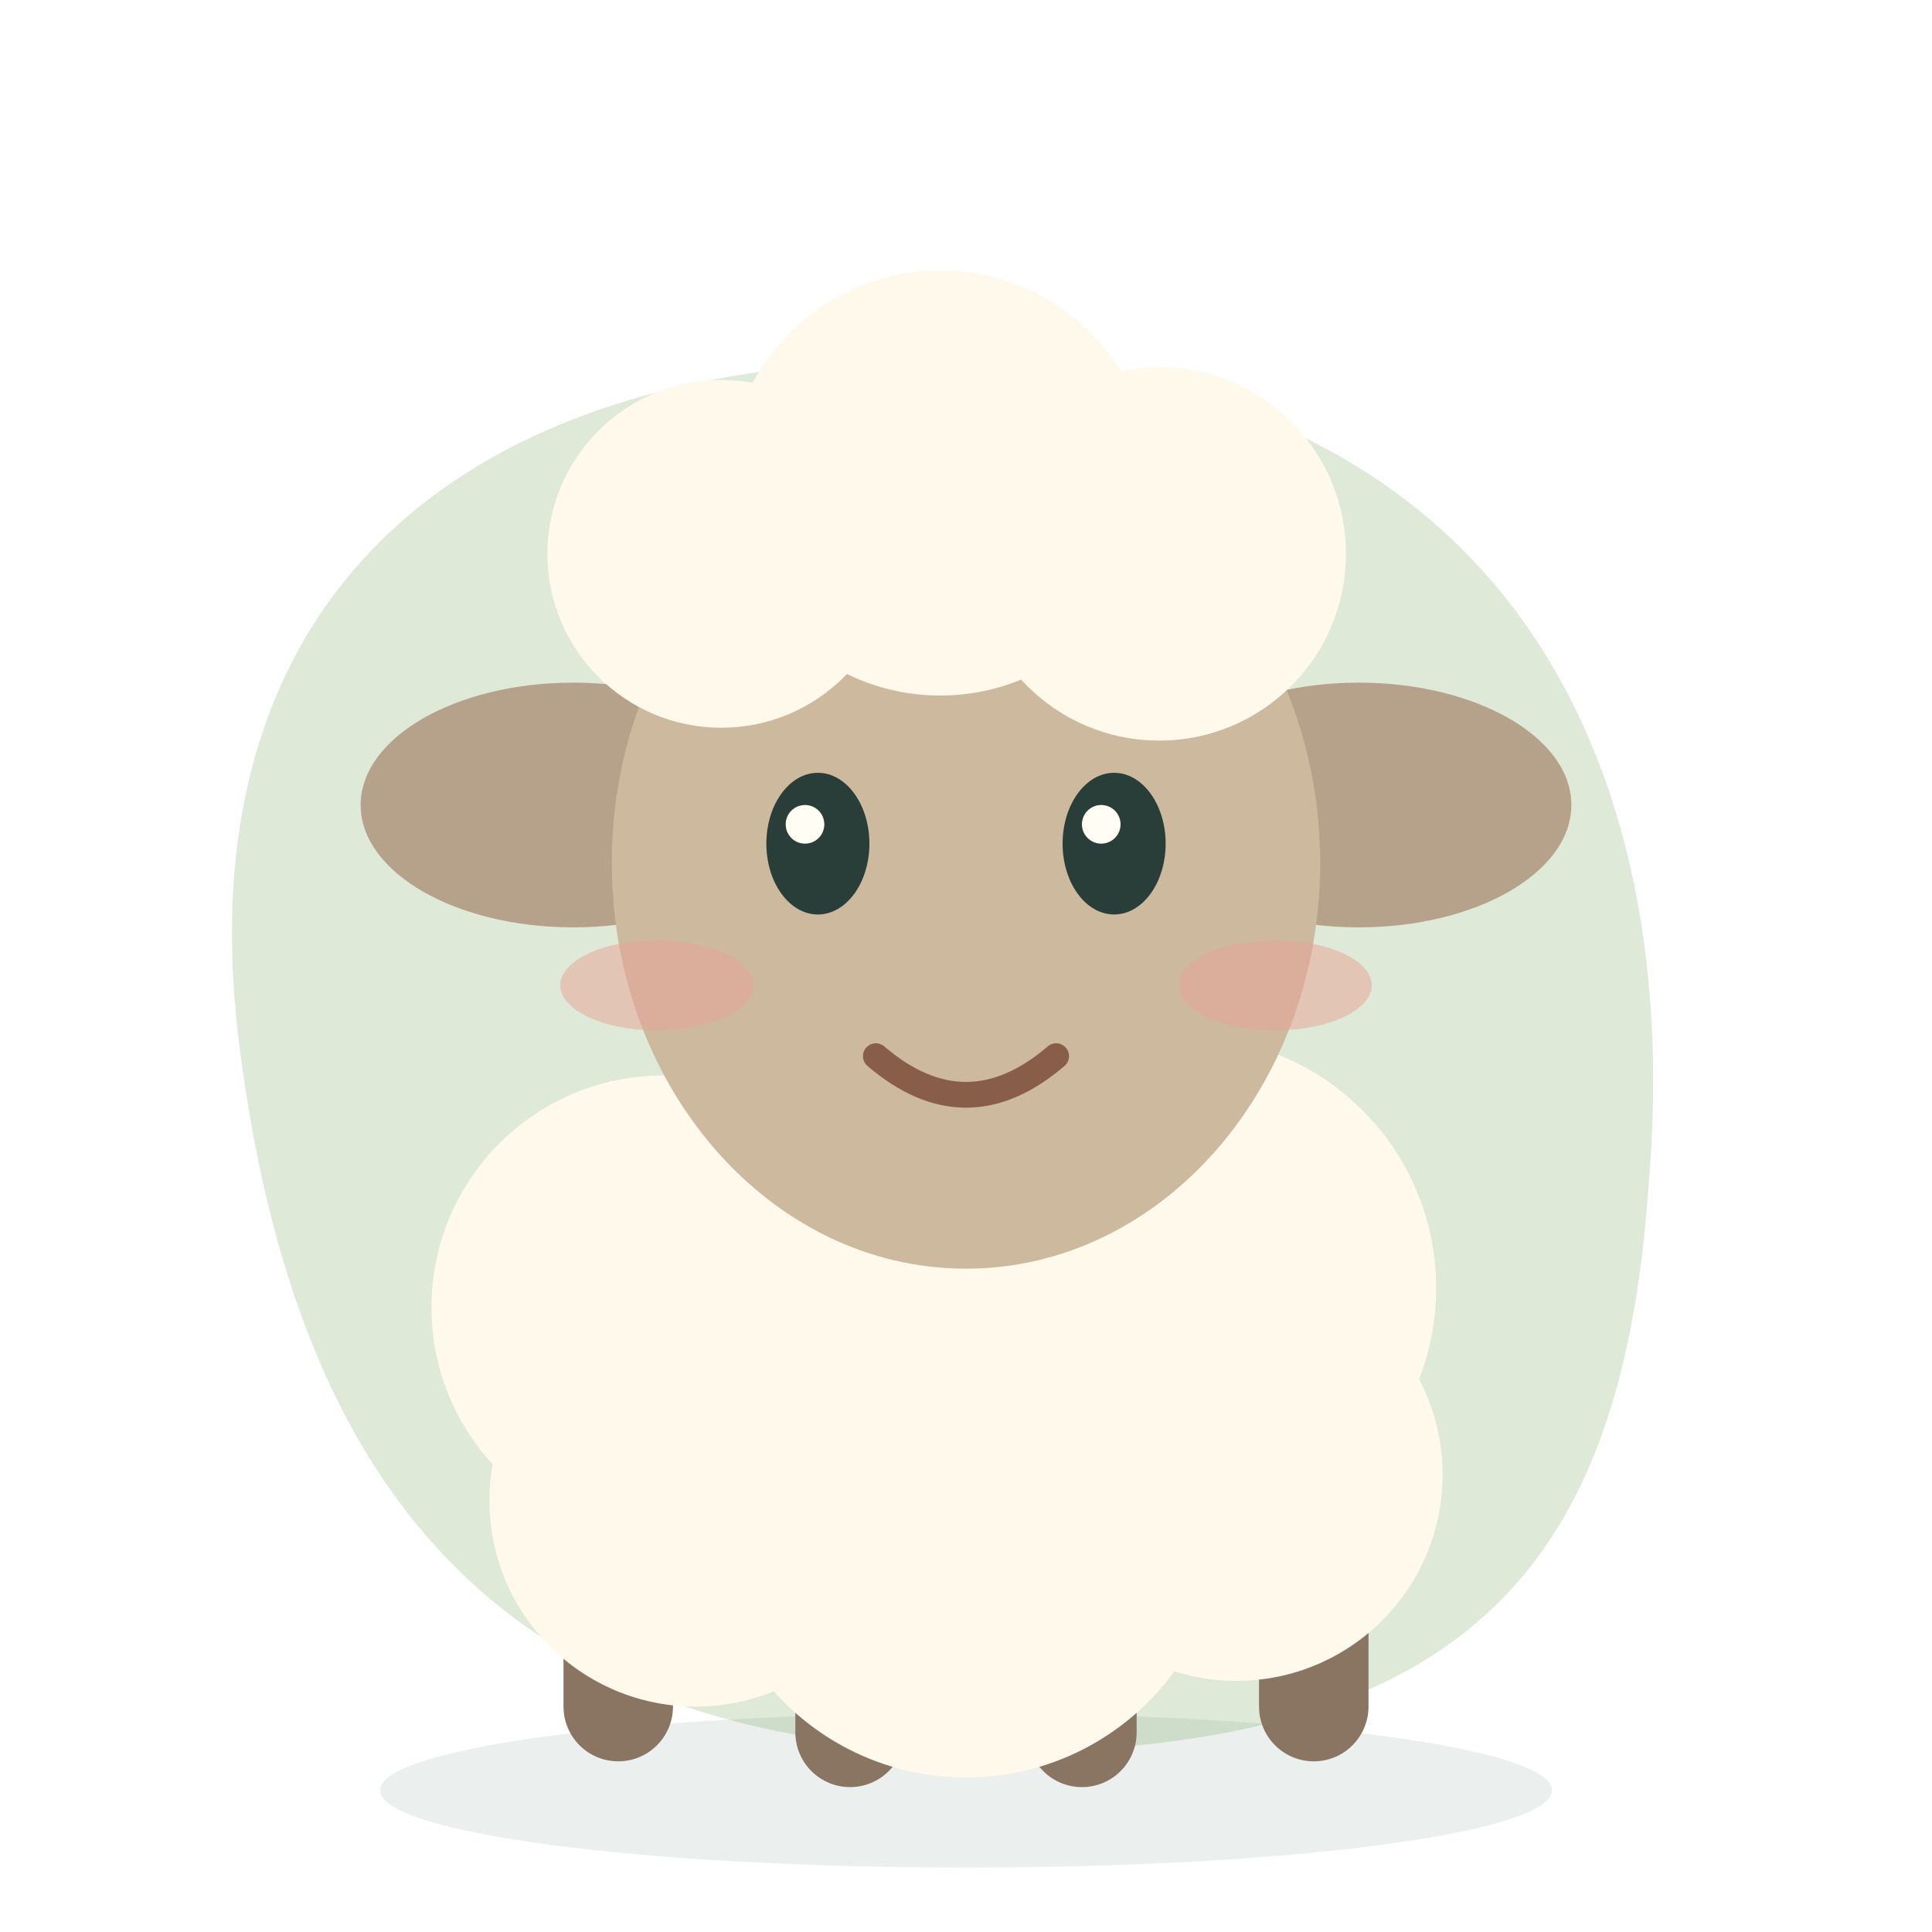
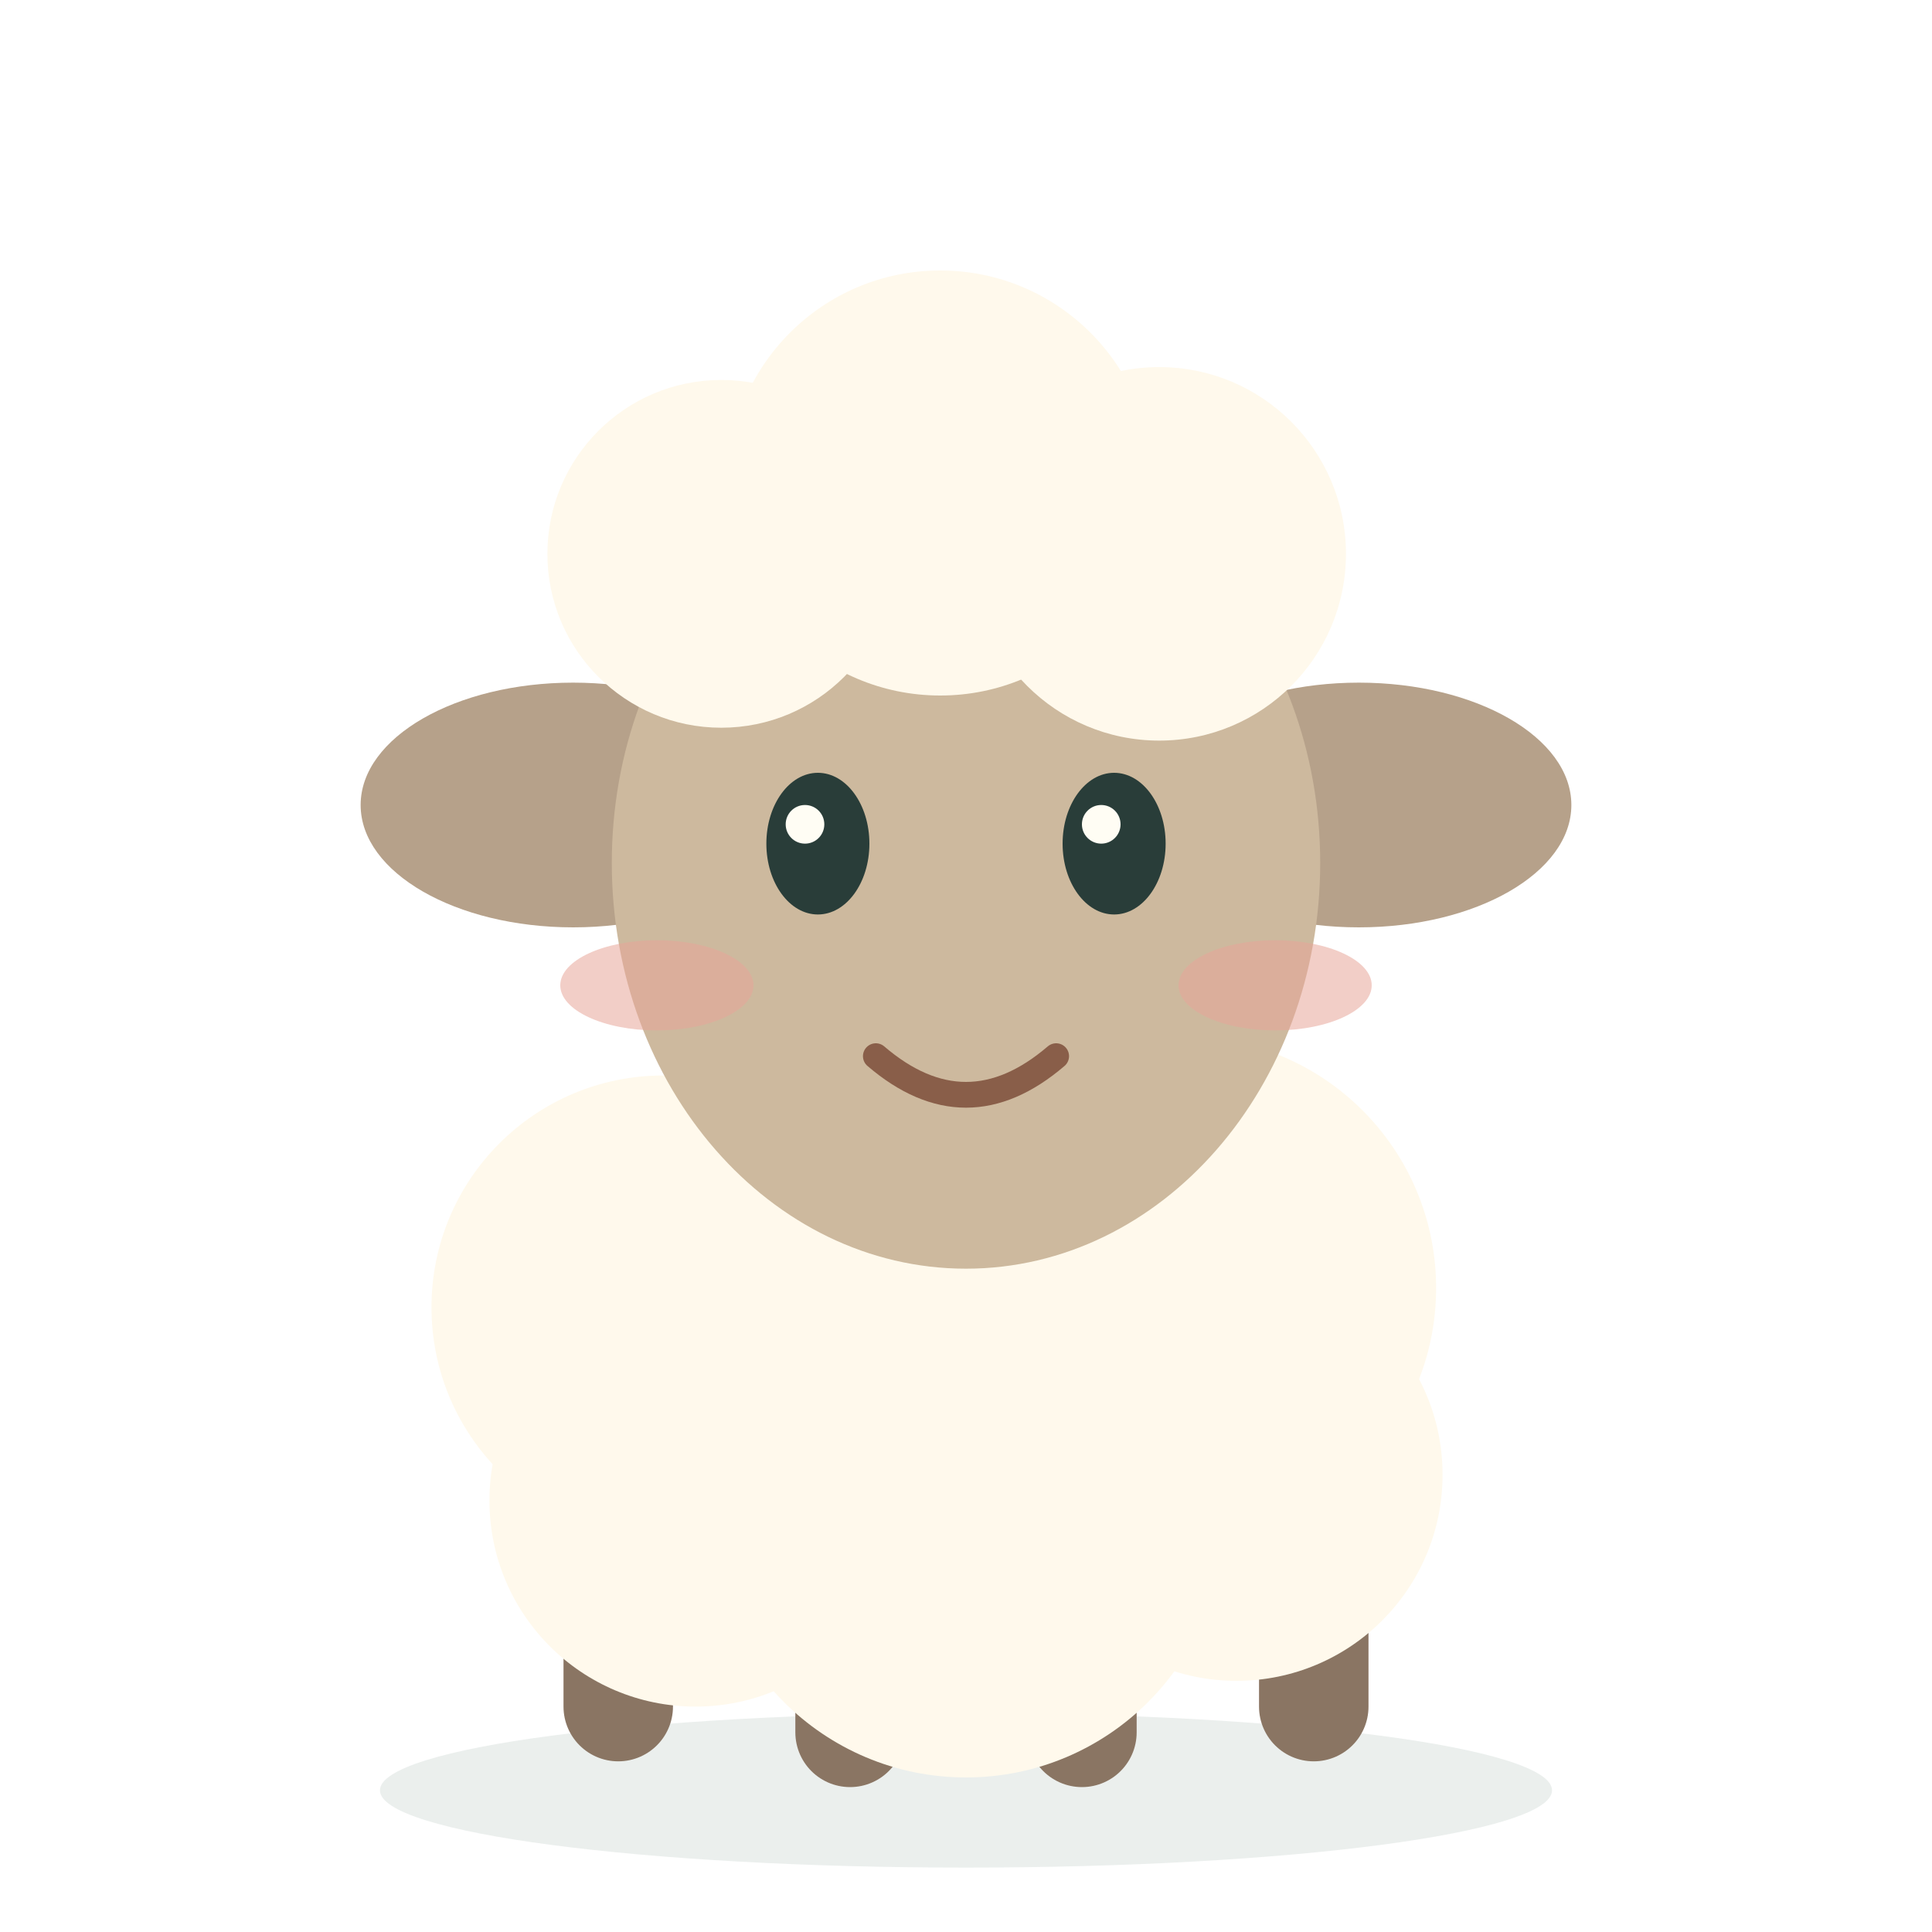
<svg xmlns="http://www.w3.org/2000/svg" width="300" height="300" viewBox="30 0 300 300">
-   <path d="M67 161c-8-67 33-105 107-105 86 0 118 58 112 128-4 58-27 88-101 88S76 235 67 161" fill="#deead7" />
  <ellipse cx="180" cy="278" rx="91" ry="12" fill="#527566" opacity=".12" />
  <path d="M126 244v21m36-14v18m36-18v18m36-25v21" stroke="#8a7563" stroke-width="17" stroke-linecap="round" />
  <g fill="#fff9ec">
    <circle cx="133" cy="203" r="36" />
    <circle cx="170" cy="194" r="44" />
    <circle cx="214" cy="200" r="39" />
    <circle cx="138" cy="233" r="32" />
    <circle cx="180" cy="236" r="40" />
    <circle cx="222" cy="229" r="32" />
  </g>
  <ellipse cx="119" cy="125" rx="33" ry="19" fill="#b6a18a" />
  <ellipse cx="241" cy="125" rx="33" ry="19" fill="#b6a18a" />
  <ellipse cx="180" cy="134" rx="55" ry="63" fill="#cdb99e" />
  <g fill="#fff9ec">
    <circle cx="142" cy="86" r="27" />
    <circle cx="176" cy="75" r="33" />
    <circle cx="210" cy="86" r="29" />
  </g>
  <g fill="#293d39">
    <ellipse cx="157" cy="131" rx="8" ry="11" />
    <ellipse cx="203" cy="131" rx="8" ry="11" />
  </g>
  <g fill="#fffdf4">
    <circle cx="155" cy="128" r="3" />
    <circle cx="201" cy="128" r="3" />
  </g>
  <g fill="#e7a599" opacity=".55">
    <ellipse cx="132" cy="153" rx="15" ry="7" />
    <ellipse cx="228" cy="153" rx="15" ry="7" />
  </g>
  <path d="M166 164q14 12 28 0" fill="none" stroke="#895e49" stroke-width="4" stroke-linecap="round" />
</svg>
